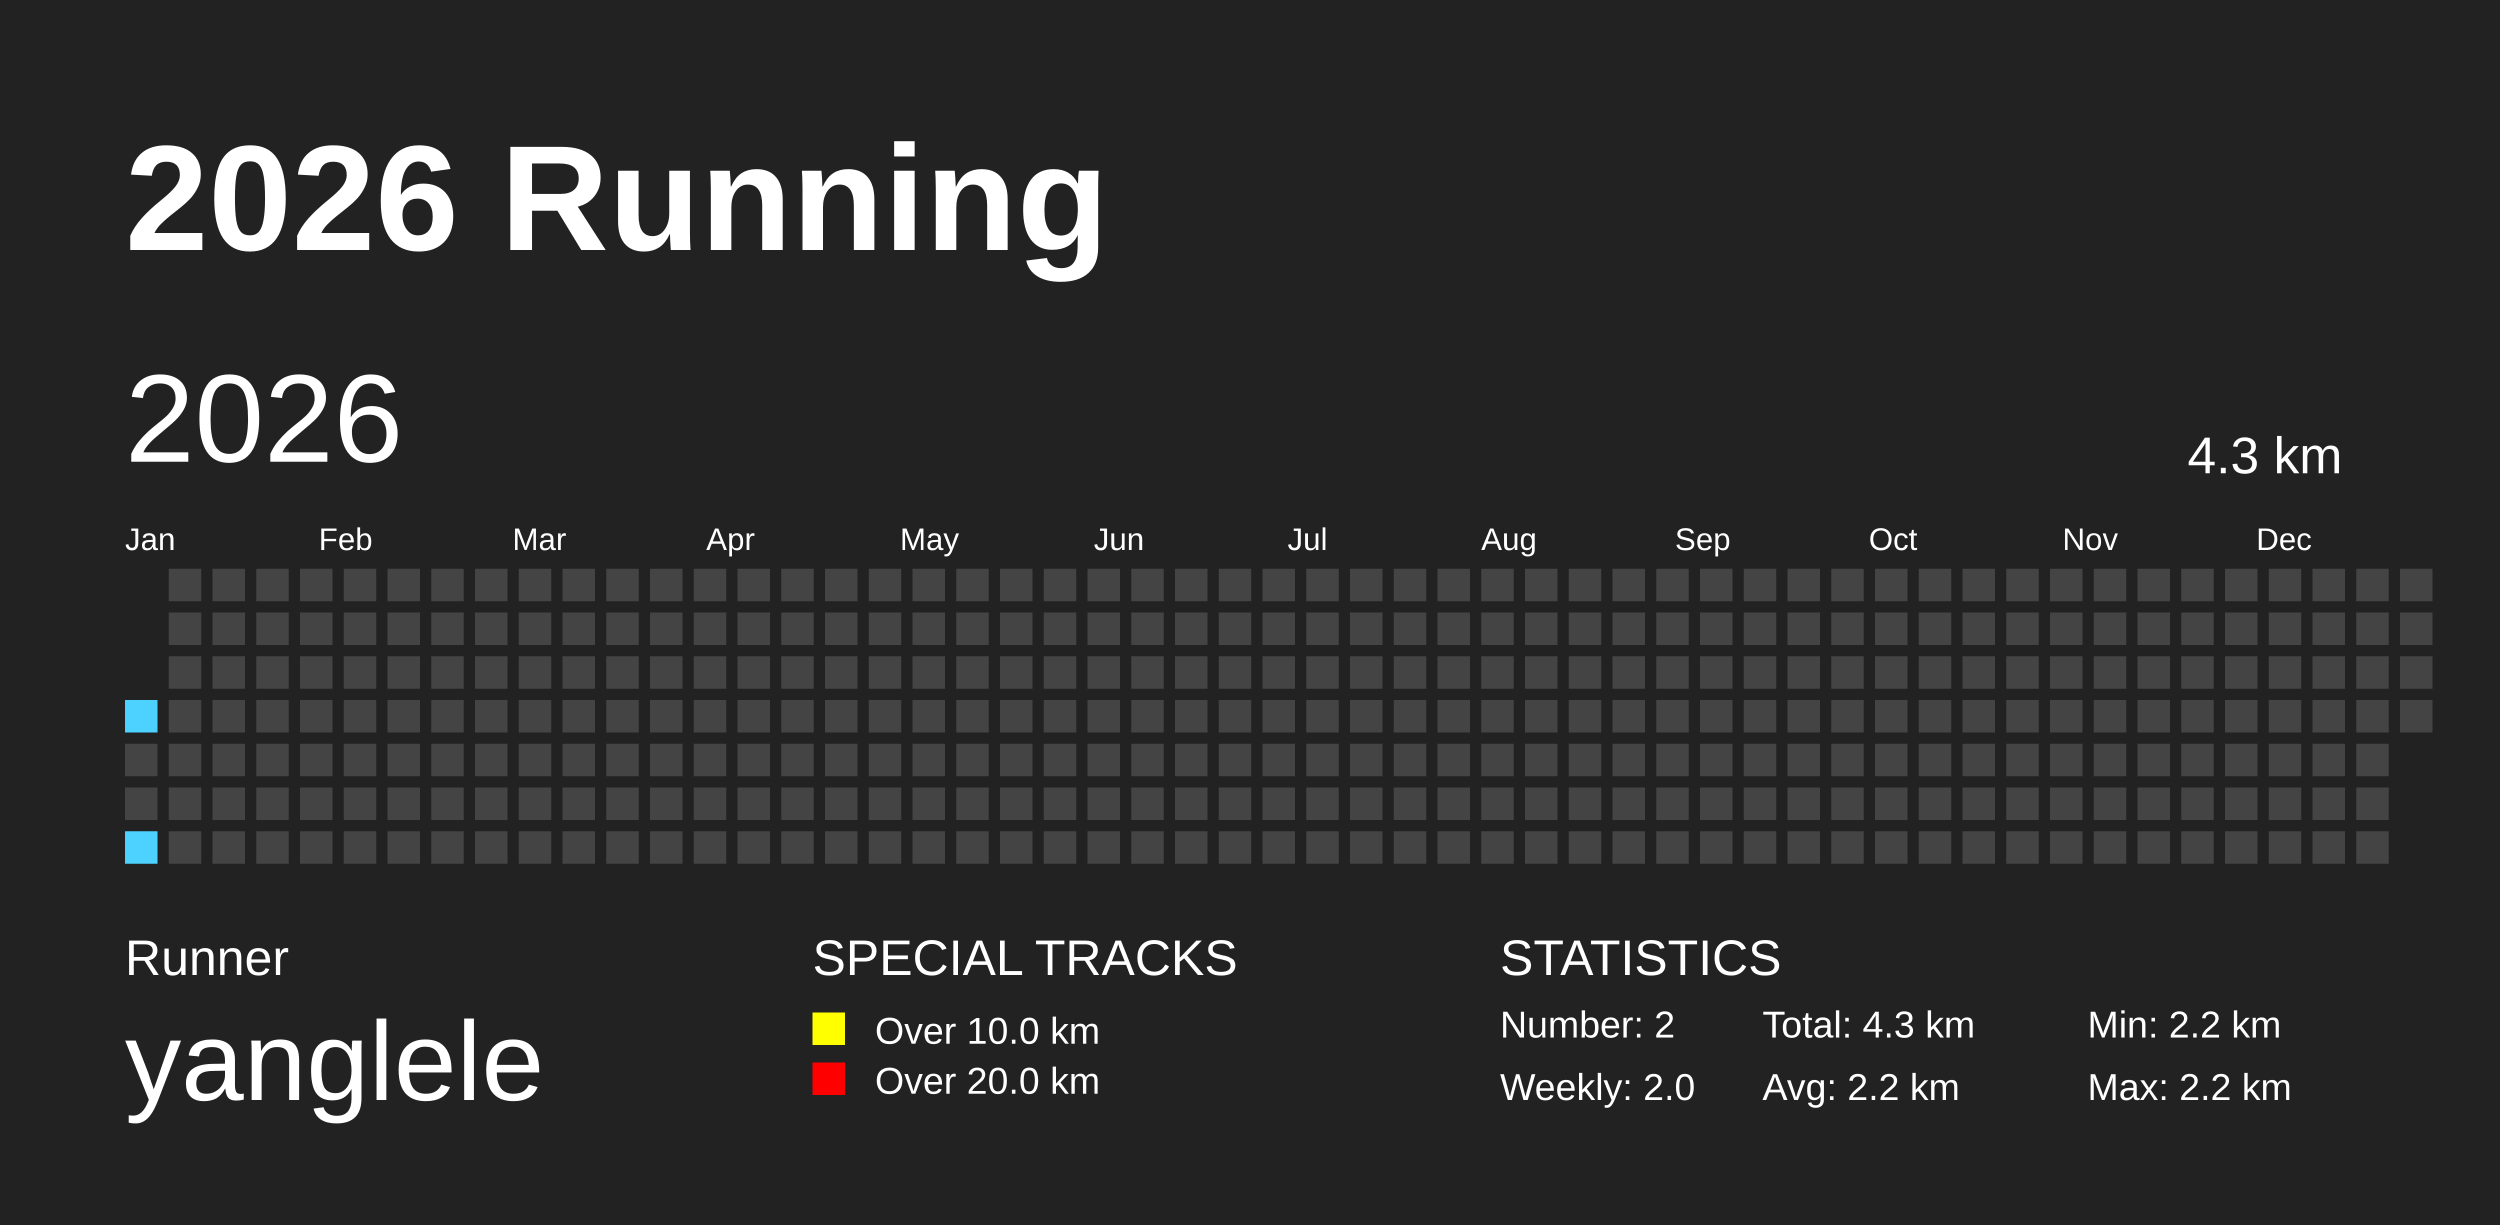
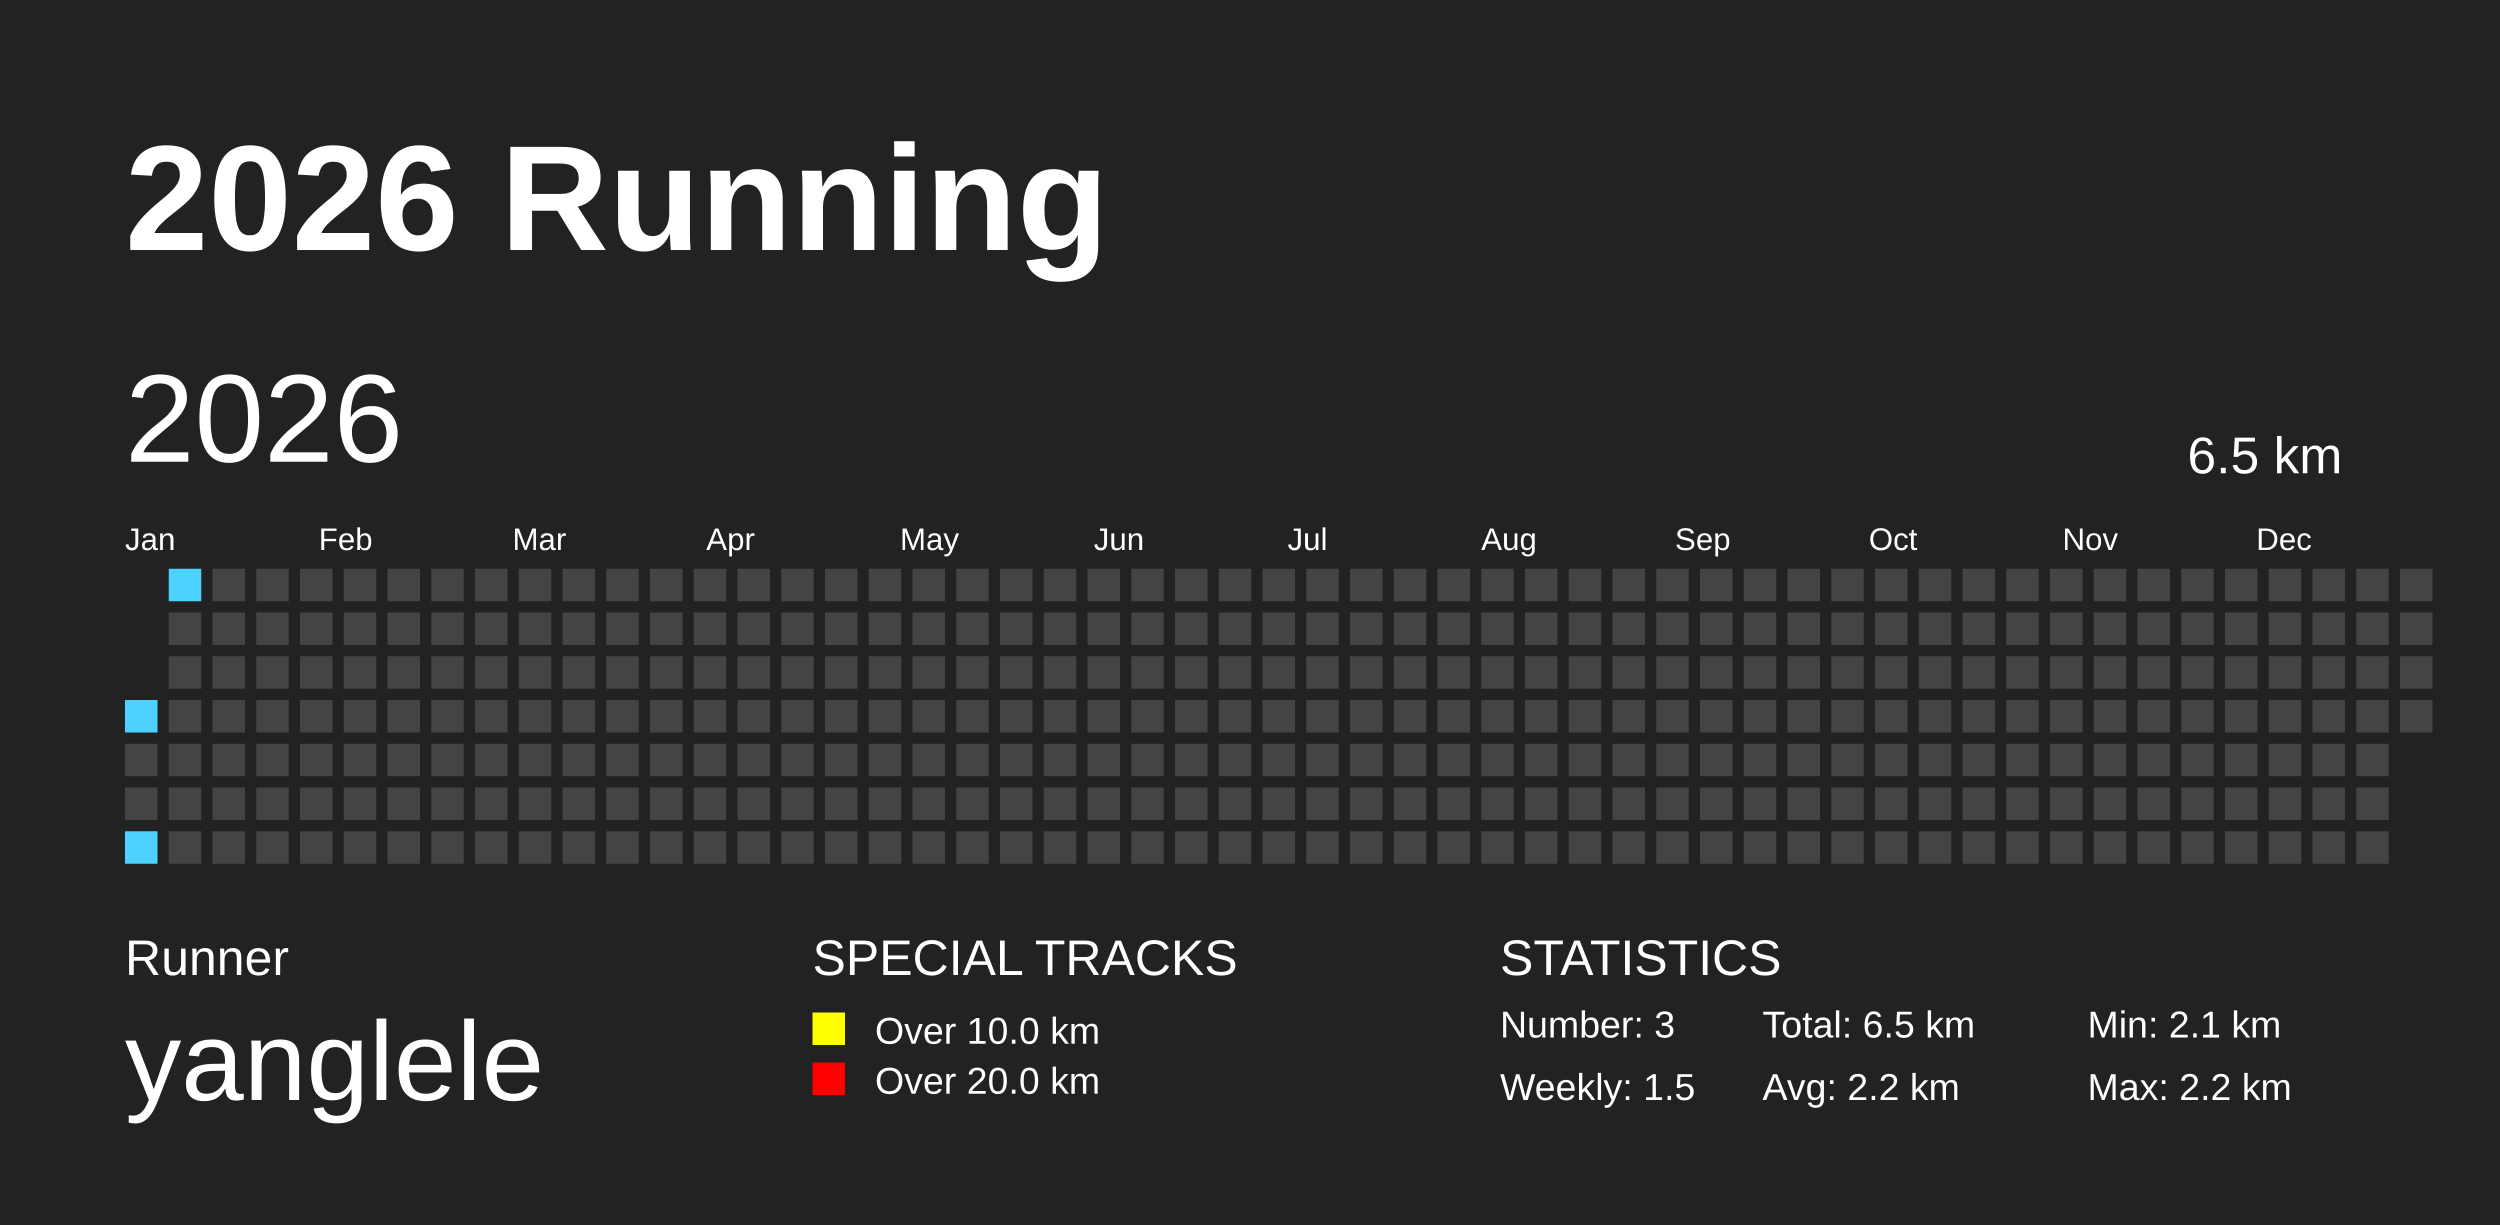
<svg xmlns="http://www.w3.org/2000/svg" baseProfile="full" height="98mm" version="1.1" viewBox="0,0,200,98" width="200mm">
  <defs />
  <rect fill="#222222" height="98" width="200" x="0" y="0" />
  <text fill="#FFFFFF" style="font-size:12px; font-family:Arial; font-weight:bold;" x="10" y="20">2026 Running</text>
  <text fill="#FFFFFF" style="font-size:4px; font-family:Arial" x="10" y="78">Runner</text>
  <text fill="#FFFFFF" style="font-size:9px; font-family:Arial" x="10" y="88">yanglele</text>
  <text fill="#FFFFFF" style="font-size:4px; font-family:Arial" x="65" y="78">SPECIAL TRACKS</text>
  <rect fill="yellow" height="2.6" width="2.6" x="65" y="81" />
  <text fill="#FFFFFF" style="font-size:3px; font-family:Arial" x="70" y="83.5">Over 10.0 km</text>
  <rect fill="red" height="2.6" width="2.6" x="65" y="85" />
  <text fill="#FFFFFF" style="font-size:3px; font-family:Arial" x="70" y="87.5">Over 20.0 km</text>
  <text fill="#FFFFFF" style="font-size:4px; font-family:Arial" x="120" y="78">STATISTICS</text>
-   <text fill="#FFFFFF" style="font-size:3px; font-family:Arial" x="120" y="83">Number: 2</text>
-   <text fill="#FFFFFF" style="font-size:3px; font-family:Arial" x="120" y="88">Weekly: 2.0</text>
-   <text fill="#FFFFFF" style="font-size:3px; font-family:Arial" x="141" y="83">Total: 4.3 km</text>
+   <text fill="#FFFFFF" style="font-size:3px; font-family:Arial" x="120" y="83">Number: 3</text>
+   <text fill="#FFFFFF" style="font-size:3px; font-family:Arial" x="120" y="88">Weekly: 1.5</text>
+   <text fill="#FFFFFF" style="font-size:3px; font-family:Arial" x="141" y="83">Total: 6.5 km</text>
  <text fill="#FFFFFF" style="font-size:3px; font-family:Arial" x="141" y="88">Avg: 2.2 km</text>
-   <text fill="#FFFFFF" style="font-size:3px; font-family:Arial" x="167" y="83">Min: 2.2 km</text>
+   <text fill="#FFFFFF" style="font-size:3px; font-family:Arial" x="167" y="83">Min: 2.1 km</text>
  <text fill="#FFFFFF" style="font-size:3px; font-family:Arial" x="167" y="88">Max: 2.2 km</text>
  <text dominant-baseline="hanging" fill="#FFFFFF" style="font-size:10.0px; font-family:Arial;" x="10" y="30">2026</text>
-   <text dominant-baseline="hanging" fill="#FFFFFF" style="font-size:4.125px; font-family:Arial;" x="175" y="35">4.3 km</text>
+   <text dominant-baseline="hanging" fill="#FFFFFF" style="font-size:4.125px; font-family:Arial;" x="175" y="35">6.5 km</text>
  <text fill="#FFFFFF" style="font-size:2.5px; font-family:Arial" x="10.0" y="44">Jan</text>
  <text fill="#FFFFFF" style="font-size:2.5px; font-family:Arial" x="25.5" y="44">Feb</text>
  <text fill="#FFFFFF" style="font-size:2.5px; font-family:Arial" x="41.0" y="44">Mar</text>
  <text fill="#FFFFFF" style="font-size:2.5px; font-family:Arial" x="56.5" y="44">Apr</text>
  <text fill="#FFFFFF" style="font-size:2.5px; font-family:Arial" x="72.0" y="44">May</text>
  <text fill="#FFFFFF" style="font-size:2.5px; font-family:Arial" x="87.5" y="44">Jun</text>
  <text fill="#FFFFFF" style="font-size:2.5px; font-family:Arial" x="103.0" y="44">Jul</text>
  <text fill="#FFFFFF" style="font-size:2.5px; font-family:Arial" x="118.5" y="44">Aug</text>
  <text fill="#FFFFFF" style="font-size:2.5px; font-family:Arial" x="134.0" y="44">Sep</text>
  <text fill="#FFFFFF" style="font-size:2.5px; font-family:Arial" x="149.5" y="44">Oct</text>
  <text fill="#FFFFFF" style="font-size:2.5px; font-family:Arial" x="165.0" y="44">Nov</text>
  <text fill="#FFFFFF" style="font-size:2.5px; font-family:Arial" x="180.5" y="44">Dec</text>
  <rect fill="#4DD2FF" height="2.6" width="2.6" x="10.0" y="56.0" />
  <rect fill="#444444" height="2.6" width="2.6" x="10.0" y="59.5" />
  <rect fill="#444444" height="2.6" width="2.6" x="10.0" y="63.0" />
  <rect fill="#4DD2FF" height="2.6" width="2.6" x="10.0" y="66.5" />
-   <rect fill="#444444" height="2.6" width="2.6" x="13.5" y="45.5" />
+   <rect fill="#4DD2FF" height="2.6" width="2.6" x="13.5" y="45.5" />
  <rect fill="#444444" height="2.6" width="2.6" x="13.5" y="49.0" />
  <rect fill="#444444" height="2.6" width="2.6" x="13.5" y="52.5" />
  <rect fill="#444444" height="2.6" width="2.6" x="13.5" y="56.0" />
  <rect fill="#444444" height="2.6" width="2.6" x="13.5" y="59.5" />
  <rect fill="#444444" height="2.6" width="2.6" x="13.5" y="63.0" />
  <rect fill="#444444" height="2.6" width="2.6" x="13.5" y="66.5" />
  <rect fill="#444444" height="2.6" width="2.6" x="17.0" y="45.5" />
  <rect fill="#444444" height="2.6" width="2.6" x="17.0" y="49.0" />
  <rect fill="#444444" height="2.6" width="2.6" x="17.0" y="52.5" />
  <rect fill="#444444" height="2.6" width="2.6" x="17.0" y="56.0" />
  <rect fill="#444444" height="2.6" width="2.6" x="17.0" y="59.5" />
  <rect fill="#444444" height="2.6" width="2.6" x="17.0" y="63.0" />
  <rect fill="#444444" height="2.6" width="2.6" x="17.0" y="66.5" />
  <rect fill="#444444" height="2.6" width="2.6" x="20.5" y="45.5" />
  <rect fill="#444444" height="2.6" width="2.6" x="20.5" y="49.0" />
  <rect fill="#444444" height="2.6" width="2.6" x="20.5" y="52.5" />
  <rect fill="#444444" height="2.6" width="2.6" x="20.5" y="56.0" />
  <rect fill="#444444" height="2.6" width="2.6" x="20.5" y="59.5" />
  <rect fill="#444444" height="2.6" width="2.6" x="20.5" y="63.0" />
  <rect fill="#444444" height="2.6" width="2.6" x="20.5" y="66.5" />
  <rect fill="#444444" height="2.6" width="2.6" x="24.0" y="45.5" />
  <rect fill="#444444" height="2.6" width="2.6" x="24.0" y="49.0" />
  <rect fill="#444444" height="2.6" width="2.6" x="24.0" y="52.5" />
  <rect fill="#444444" height="2.6" width="2.6" x="24.0" y="56.0" />
  <rect fill="#444444" height="2.6" width="2.6" x="24.0" y="59.5" />
  <rect fill="#444444" height="2.6" width="2.6" x="24.0" y="63.0" />
  <rect fill="#444444" height="2.6" width="2.6" x="24.0" y="66.5" />
  <rect fill="#444444" height="2.6" width="2.6" x="27.5" y="45.5" />
  <rect fill="#444444" height="2.6" width="2.6" x="27.5" y="49.0" />
  <rect fill="#444444" height="2.6" width="2.6" x="27.5" y="52.5" />
  <rect fill="#444444" height="2.6" width="2.6" x="27.5" y="56.0" />
  <rect fill="#444444" height="2.6" width="2.6" x="27.5" y="59.5" />
  <rect fill="#444444" height="2.6" width="2.6" x="27.5" y="63.0" />
  <rect fill="#444444" height="2.6" width="2.6" x="27.5" y="66.5" />
  <rect fill="#444444" height="2.6" width="2.6" x="31.0" y="45.5" />
  <rect fill="#444444" height="2.6" width="2.6" x="31.0" y="49.0" />
  <rect fill="#444444" height="2.6" width="2.6" x="31.0" y="52.5" />
  <rect fill="#444444" height="2.6" width="2.6" x="31.0" y="56.0" />
  <rect fill="#444444" height="2.6" width="2.6" x="31.0" y="59.5" />
  <rect fill="#444444" height="2.6" width="2.6" x="31.0" y="63.0" />
  <rect fill="#444444" height="2.6" width="2.6" x="31.0" y="66.5" />
  <rect fill="#444444" height="2.6" width="2.6" x="34.5" y="45.5" />
  <rect fill="#444444" height="2.6" width="2.6" x="34.5" y="49.0" />
  <rect fill="#444444" height="2.6" width="2.6" x="34.5" y="52.5" />
  <rect fill="#444444" height="2.6" width="2.6" x="34.5" y="56.0" />
  <rect fill="#444444" height="2.6" width="2.6" x="34.5" y="59.5" />
  <rect fill="#444444" height="2.6" width="2.6" x="34.5" y="63.0" />
  <rect fill="#444444" height="2.6" width="2.6" x="34.5" y="66.5" />
  <rect fill="#444444" height="2.6" width="2.6" x="38.0" y="45.5" />
  <rect fill="#444444" height="2.6" width="2.6" x="38.0" y="49.0" />
  <rect fill="#444444" height="2.6" width="2.6" x="38.0" y="52.5" />
  <rect fill="#444444" height="2.6" width="2.6" x="38.0" y="56.0" />
  <rect fill="#444444" height="2.6" width="2.6" x="38.0" y="59.5" />
  <rect fill="#444444" height="2.6" width="2.6" x="38.0" y="63.0" />
  <rect fill="#444444" height="2.6" width="2.6" x="38.0" y="66.5" />
  <rect fill="#444444" height="2.6" width="2.6" x="41.5" y="45.5" />
  <rect fill="#444444" height="2.6" width="2.6" x="41.5" y="49.0" />
  <rect fill="#444444" height="2.6" width="2.6" x="41.5" y="52.5" />
  <rect fill="#444444" height="2.6" width="2.6" x="41.5" y="56.0" />
  <rect fill="#444444" height="2.6" width="2.6" x="41.5" y="59.5" />
  <rect fill="#444444" height="2.6" width="2.6" x="41.5" y="63.0" />
  <rect fill="#444444" height="2.6" width="2.6" x="41.5" y="66.5" />
  <rect fill="#444444" height="2.6" width="2.6" x="45.0" y="45.5" />
  <rect fill="#444444" height="2.6" width="2.6" x="45.0" y="49.0" />
  <rect fill="#444444" height="2.6" width="2.6" x="45.0" y="52.5" />
  <rect fill="#444444" height="2.6" width="2.6" x="45.0" y="56.0" />
  <rect fill="#444444" height="2.6" width="2.6" x="45.0" y="59.5" />
  <rect fill="#444444" height="2.6" width="2.6" x="45.0" y="63.0" />
  <rect fill="#444444" height="2.6" width="2.6" x="45.0" y="66.5" />
  <rect fill="#444444" height="2.6" width="2.6" x="48.5" y="45.5" />
  <rect fill="#444444" height="2.6" width="2.6" x="48.5" y="49.0" />
  <rect fill="#444444" height="2.6" width="2.6" x="48.5" y="52.5" />
  <rect fill="#444444" height="2.6" width="2.6" x="48.5" y="56.0" />
  <rect fill="#444444" height="2.6" width="2.6" x="48.5" y="59.5" />
  <rect fill="#444444" height="2.6" width="2.6" x="48.5" y="63.0" />
  <rect fill="#444444" height="2.6" width="2.6" x="48.5" y="66.5" />
  <rect fill="#444444" height="2.6" width="2.6" x="52.0" y="45.5" />
  <rect fill="#444444" height="2.6" width="2.6" x="52.0" y="49.0" />
  <rect fill="#444444" height="2.6" width="2.6" x="52.0" y="52.5" />
  <rect fill="#444444" height="2.6" width="2.6" x="52.0" y="56.0" />
  <rect fill="#444444" height="2.6" width="2.6" x="52.0" y="59.5" />
  <rect fill="#444444" height="2.6" width="2.6" x="52.0" y="63.0" />
  <rect fill="#444444" height="2.6" width="2.6" x="52.0" y="66.5" />
  <rect fill="#444444" height="2.6" width="2.6" x="55.5" y="45.5" />
  <rect fill="#444444" height="2.6" width="2.6" x="55.5" y="49.0" />
  <rect fill="#444444" height="2.6" width="2.6" x="55.5" y="52.5" />
  <rect fill="#444444" height="2.6" width="2.6" x="55.5" y="56.0" />
  <rect fill="#444444" height="2.6" width="2.6" x="55.5" y="59.5" />
  <rect fill="#444444" height="2.6" width="2.6" x="55.5" y="63.0" />
  <rect fill="#444444" height="2.6" width="2.6" x="55.5" y="66.5" />
  <rect fill="#444444" height="2.6" width="2.6" x="59.0" y="45.5" />
  <rect fill="#444444" height="2.6" width="2.6" x="59.0" y="49.0" />
  <rect fill="#444444" height="2.6" width="2.6" x="59.0" y="52.5" />
  <rect fill="#444444" height="2.6" width="2.6" x="59.0" y="56.0" />
  <rect fill="#444444" height="2.6" width="2.6" x="59.0" y="59.5" />
  <rect fill="#444444" height="2.6" width="2.6" x="59.0" y="63.0" />
  <rect fill="#444444" height="2.6" width="2.6" x="59.0" y="66.5" />
  <rect fill="#444444" height="2.6" width="2.6" x="62.5" y="45.5" />
  <rect fill="#444444" height="2.6" width="2.6" x="62.5" y="49.0" />
  <rect fill="#444444" height="2.6" width="2.6" x="62.5" y="52.5" />
  <rect fill="#444444" height="2.6" width="2.6" x="62.5" y="56.0" />
  <rect fill="#444444" height="2.6" width="2.6" x="62.5" y="59.5" />
  <rect fill="#444444" height="2.6" width="2.6" x="62.5" y="63.0" />
  <rect fill="#444444" height="2.6" width="2.6" x="62.5" y="66.5" />
  <rect fill="#444444" height="2.6" width="2.6" x="66.0" y="45.5" />
  <rect fill="#444444" height="2.6" width="2.6" x="66.0" y="49.0" />
  <rect fill="#444444" height="2.6" width="2.6" x="66.0" y="52.5" />
  <rect fill="#444444" height="2.6" width="2.6" x="66.0" y="56.0" />
  <rect fill="#444444" height="2.6" width="2.6" x="66.0" y="59.5" />
  <rect fill="#444444" height="2.6" width="2.6" x="66.0" y="63.0" />
  <rect fill="#444444" height="2.6" width="2.6" x="66.0" y="66.5" />
  <rect fill="#444444" height="2.6" width="2.6" x="69.5" y="45.5" />
  <rect fill="#444444" height="2.6" width="2.6" x="69.5" y="49.0" />
  <rect fill="#444444" height="2.6" width="2.6" x="69.5" y="52.5" />
  <rect fill="#444444" height="2.6" width="2.6" x="69.5" y="56.0" />
  <rect fill="#444444" height="2.6" width="2.6" x="69.5" y="59.5" />
  <rect fill="#444444" height="2.6" width="2.6" x="69.5" y="63.0" />
  <rect fill="#444444" height="2.6" width="2.6" x="69.5" y="66.5" />
  <rect fill="#444444" height="2.6" width="2.6" x="73.0" y="45.5" />
  <rect fill="#444444" height="2.6" width="2.6" x="73.0" y="49.0" />
  <rect fill="#444444" height="2.6" width="2.6" x="73.0" y="52.5" />
  <rect fill="#444444" height="2.6" width="2.6" x="73.0" y="56.0" />
  <rect fill="#444444" height="2.6" width="2.6" x="73.0" y="59.5" />
  <rect fill="#444444" height="2.6" width="2.6" x="73.0" y="63.0" />
  <rect fill="#444444" height="2.6" width="2.6" x="73.0" y="66.5" />
  <rect fill="#444444" height="2.6" width="2.6" x="76.5" y="45.5" />
  <rect fill="#444444" height="2.6" width="2.6" x="76.5" y="49.0" />
  <rect fill="#444444" height="2.6" width="2.6" x="76.5" y="52.5" />
  <rect fill="#444444" height="2.6" width="2.6" x="76.5" y="56.0" />
  <rect fill="#444444" height="2.6" width="2.6" x="76.5" y="59.5" />
  <rect fill="#444444" height="2.6" width="2.6" x="76.5" y="63.0" />
  <rect fill="#444444" height="2.6" width="2.6" x="76.5" y="66.5" />
  <rect fill="#444444" height="2.6" width="2.6" x="80.0" y="45.5" />
  <rect fill="#444444" height="2.6" width="2.6" x="80.0" y="49.0" />
  <rect fill="#444444" height="2.6" width="2.6" x="80.0" y="52.5" />
  <rect fill="#444444" height="2.6" width="2.6" x="80.0" y="56.0" />
  <rect fill="#444444" height="2.6" width="2.6" x="80.0" y="59.5" />
  <rect fill="#444444" height="2.6" width="2.6" x="80.0" y="63.0" />
  <rect fill="#444444" height="2.6" width="2.6" x="80.0" y="66.5" />
  <rect fill="#444444" height="2.6" width="2.6" x="83.5" y="45.5" />
  <rect fill="#444444" height="2.6" width="2.6" x="83.5" y="49.0" />
  <rect fill="#444444" height="2.6" width="2.6" x="83.5" y="52.5" />
  <rect fill="#444444" height="2.6" width="2.6" x="83.5" y="56.0" />
  <rect fill="#444444" height="2.6" width="2.6" x="83.5" y="59.5" />
  <rect fill="#444444" height="2.6" width="2.6" x="83.5" y="63.0" />
  <rect fill="#444444" height="2.6" width="2.6" x="83.5" y="66.5" />
  <rect fill="#444444" height="2.6" width="2.6" x="87.0" y="45.5" />
  <rect fill="#444444" height="2.6" width="2.6" x="87.0" y="49.0" />
  <rect fill="#444444" height="2.6" width="2.6" x="87.0" y="52.5" />
  <rect fill="#444444" height="2.6" width="2.6" x="87.0" y="56.0" />
  <rect fill="#444444" height="2.6" width="2.6" x="87.0" y="59.5" />
  <rect fill="#444444" height="2.6" width="2.6" x="87.0" y="63.0" />
  <rect fill="#444444" height="2.6" width="2.6" x="87.0" y="66.5" />
  <rect fill="#444444" height="2.6" width="2.6" x="90.5" y="45.5" />
  <rect fill="#444444" height="2.6" width="2.6" x="90.5" y="49.0" />
  <rect fill="#444444" height="2.6" width="2.6" x="90.5" y="52.5" />
  <rect fill="#444444" height="2.6" width="2.6" x="90.5" y="56.0" />
  <rect fill="#444444" height="2.6" width="2.6" x="90.5" y="59.5" />
  <rect fill="#444444" height="2.6" width="2.6" x="90.5" y="63.0" />
  <rect fill="#444444" height="2.6" width="2.6" x="90.5" y="66.5" />
  <rect fill="#444444" height="2.6" width="2.6" x="94.0" y="45.5" />
  <rect fill="#444444" height="2.6" width="2.6" x="94.0" y="49.0" />
  <rect fill="#444444" height="2.6" width="2.6" x="94.0" y="52.5" />
  <rect fill="#444444" height="2.6" width="2.6" x="94.0" y="56.0" />
  <rect fill="#444444" height="2.6" width="2.6" x="94.0" y="59.5" />
  <rect fill="#444444" height="2.6" width="2.6" x="94.0" y="63.0" />
  <rect fill="#444444" height="2.6" width="2.6" x="94.0" y="66.5" />
  <rect fill="#444444" height="2.6" width="2.6" x="97.5" y="45.5" />
  <rect fill="#444444" height="2.6" width="2.6" x="97.5" y="49.0" />
  <rect fill="#444444" height="2.6" width="2.6" x="97.5" y="52.5" />
  <rect fill="#444444" height="2.6" width="2.6" x="97.5" y="56.0" />
  <rect fill="#444444" height="2.6" width="2.6" x="97.5" y="59.5" />
  <rect fill="#444444" height="2.6" width="2.6" x="97.5" y="63.0" />
  <rect fill="#444444" height="2.6" width="2.6" x="97.5" y="66.5" />
  <rect fill="#444444" height="2.6" width="2.6" x="101.0" y="45.5" />
  <rect fill="#444444" height="2.6" width="2.6" x="101.0" y="49.0" />
  <rect fill="#444444" height="2.6" width="2.6" x="101.0" y="52.5" />
  <rect fill="#444444" height="2.6" width="2.6" x="101.0" y="56.0" />
  <rect fill="#444444" height="2.6" width="2.6" x="101.0" y="59.5" />
  <rect fill="#444444" height="2.6" width="2.6" x="101.0" y="63.0" />
  <rect fill="#444444" height="2.6" width="2.6" x="101.0" y="66.5" />
  <rect fill="#444444" height="2.6" width="2.6" x="104.5" y="45.5" />
  <rect fill="#444444" height="2.6" width="2.6" x="104.5" y="49.0" />
  <rect fill="#444444" height="2.6" width="2.6" x="104.5" y="52.5" />
  <rect fill="#444444" height="2.6" width="2.6" x="104.5" y="56.0" />
  <rect fill="#444444" height="2.6" width="2.6" x="104.5" y="59.5" />
  <rect fill="#444444" height="2.6" width="2.6" x="104.5" y="63.0" />
  <rect fill="#444444" height="2.6" width="2.6" x="104.5" y="66.5" />
  <rect fill="#444444" height="2.6" width="2.6" x="108.0" y="45.5" />
  <rect fill="#444444" height="2.6" width="2.6" x="108.0" y="49.0" />
  <rect fill="#444444" height="2.6" width="2.6" x="108.0" y="52.5" />
  <rect fill="#444444" height="2.6" width="2.6" x="108.0" y="56.0" />
  <rect fill="#444444" height="2.6" width="2.6" x="108.0" y="59.5" />
  <rect fill="#444444" height="2.6" width="2.6" x="108.0" y="63.0" />
  <rect fill="#444444" height="2.6" width="2.6" x="108.0" y="66.5" />
  <rect fill="#444444" height="2.6" width="2.6" x="111.5" y="45.5" />
  <rect fill="#444444" height="2.6" width="2.6" x="111.5" y="49.0" />
  <rect fill="#444444" height="2.6" width="2.6" x="111.5" y="52.5" />
  <rect fill="#444444" height="2.6" width="2.6" x="111.5" y="56.0" />
  <rect fill="#444444" height="2.6" width="2.6" x="111.5" y="59.5" />
  <rect fill="#444444" height="2.6" width="2.6" x="111.5" y="63.0" />
  <rect fill="#444444" height="2.6" width="2.6" x="111.5" y="66.5" />
  <rect fill="#444444" height="2.6" width="2.6" x="115.0" y="45.5" />
  <rect fill="#444444" height="2.6" width="2.6" x="115.0" y="49.0" />
  <rect fill="#444444" height="2.6" width="2.6" x="115.0" y="52.5" />
  <rect fill="#444444" height="2.6" width="2.6" x="115.0" y="56.0" />
  <rect fill="#444444" height="2.6" width="2.6" x="115.0" y="59.5" />
  <rect fill="#444444" height="2.6" width="2.6" x="115.0" y="63.0" />
  <rect fill="#444444" height="2.6" width="2.6" x="115.0" y="66.5" />
  <rect fill="#444444" height="2.6" width="2.6" x="118.5" y="45.5" />
  <rect fill="#444444" height="2.6" width="2.6" x="118.5" y="49.0" />
  <rect fill="#444444" height="2.6" width="2.6" x="118.5" y="52.5" />
  <rect fill="#444444" height="2.6" width="2.6" x="118.5" y="56.0" />
  <rect fill="#444444" height="2.6" width="2.6" x="118.5" y="59.5" />
  <rect fill="#444444" height="2.6" width="2.6" x="118.5" y="63.0" />
  <rect fill="#444444" height="2.6" width="2.6" x="118.5" y="66.5" />
  <rect fill="#444444" height="2.6" width="2.6" x="122.0" y="45.5" />
  <rect fill="#444444" height="2.6" width="2.6" x="122.0" y="49.0" />
  <rect fill="#444444" height="2.6" width="2.6" x="122.0" y="52.5" />
  <rect fill="#444444" height="2.6" width="2.6" x="122.0" y="56.0" />
  <rect fill="#444444" height="2.6" width="2.6" x="122.0" y="59.5" />
  <rect fill="#444444" height="2.6" width="2.6" x="122.0" y="63.0" />
  <rect fill="#444444" height="2.6" width="2.6" x="122.0" y="66.5" />
  <rect fill="#444444" height="2.6" width="2.6" x="125.5" y="45.5" />
  <rect fill="#444444" height="2.6" width="2.6" x="125.5" y="49.0" />
  <rect fill="#444444" height="2.6" width="2.6" x="125.5" y="52.5" />
  <rect fill="#444444" height="2.6" width="2.6" x="125.5" y="56.0" />
  <rect fill="#444444" height="2.6" width="2.6" x="125.5" y="59.5" />
  <rect fill="#444444" height="2.6" width="2.6" x="125.5" y="63.0" />
  <rect fill="#444444" height="2.6" width="2.6" x="125.5" y="66.5" />
  <rect fill="#444444" height="2.6" width="2.6" x="129.0" y="45.5" />
  <rect fill="#444444" height="2.6" width="2.6" x="129.0" y="49.0" />
  <rect fill="#444444" height="2.6" width="2.6" x="129.0" y="52.5" />
  <rect fill="#444444" height="2.6" width="2.6" x="129.0" y="56.0" />
  <rect fill="#444444" height="2.6" width="2.6" x="129.0" y="59.5" />
  <rect fill="#444444" height="2.6" width="2.6" x="129.0" y="63.0" />
  <rect fill="#444444" height="2.6" width="2.6" x="129.0" y="66.5" />
  <rect fill="#444444" height="2.6" width="2.6" x="132.5" y="45.5" />
  <rect fill="#444444" height="2.6" width="2.6" x="132.5" y="49.0" />
  <rect fill="#444444" height="2.6" width="2.6" x="132.5" y="52.5" />
  <rect fill="#444444" height="2.6" width="2.6" x="132.5" y="56.0" />
  <rect fill="#444444" height="2.6" width="2.6" x="132.5" y="59.5" />
  <rect fill="#444444" height="2.6" width="2.6" x="132.5" y="63.0" />
  <rect fill="#444444" height="2.6" width="2.6" x="132.5" y="66.5" />
  <rect fill="#444444" height="2.6" width="2.6" x="136.0" y="45.5" />
  <rect fill="#444444" height="2.6" width="2.6" x="136.0" y="49.0" />
  <rect fill="#444444" height="2.6" width="2.6" x="136.0" y="52.5" />
  <rect fill="#444444" height="2.6" width="2.6" x="136.0" y="56.0" />
  <rect fill="#444444" height="2.6" width="2.6" x="136.0" y="59.5" />
  <rect fill="#444444" height="2.6" width="2.6" x="136.0" y="63.0" />
  <rect fill="#444444" height="2.6" width="2.6" x="136.0" y="66.5" />
  <rect fill="#444444" height="2.6" width="2.6" x="139.5" y="45.5" />
  <rect fill="#444444" height="2.6" width="2.6" x="139.5" y="49.0" />
  <rect fill="#444444" height="2.6" width="2.6" x="139.5" y="52.5" />
  <rect fill="#444444" height="2.6" width="2.6" x="139.5" y="56.0" />
  <rect fill="#444444" height="2.6" width="2.6" x="139.5" y="59.5" />
  <rect fill="#444444" height="2.6" width="2.6" x="139.5" y="63.0" />
  <rect fill="#444444" height="2.6" width="2.6" x="139.5" y="66.5" />
  <rect fill="#444444" height="2.6" width="2.6" x="143.0" y="45.5" />
  <rect fill="#444444" height="2.6" width="2.6" x="143.0" y="49.0" />
  <rect fill="#444444" height="2.6" width="2.6" x="143.0" y="52.5" />
  <rect fill="#444444" height="2.6" width="2.6" x="143.0" y="56.0" />
  <rect fill="#444444" height="2.6" width="2.6" x="143.0" y="59.5" />
  <rect fill="#444444" height="2.6" width="2.6" x="143.0" y="63.0" />
  <rect fill="#444444" height="2.6" width="2.6" x="143.0" y="66.5" />
  <rect fill="#444444" height="2.6" width="2.6" x="146.5" y="45.5" />
  <rect fill="#444444" height="2.6" width="2.6" x="146.5" y="49.0" />
  <rect fill="#444444" height="2.6" width="2.6" x="146.5" y="52.5" />
  <rect fill="#444444" height="2.6" width="2.6" x="146.5" y="56.0" />
  <rect fill="#444444" height="2.6" width="2.6" x="146.5" y="59.5" />
  <rect fill="#444444" height="2.6" width="2.6" x="146.5" y="63.0" />
  <rect fill="#444444" height="2.6" width="2.6" x="146.5" y="66.5" />
  <rect fill="#444444" height="2.6" width="2.6" x="150.0" y="45.5" />
  <rect fill="#444444" height="2.6" width="2.6" x="150.0" y="49.0" />
  <rect fill="#444444" height="2.6" width="2.6" x="150.0" y="52.5" />
  <rect fill="#444444" height="2.6" width="2.6" x="150.0" y="56.0" />
  <rect fill="#444444" height="2.6" width="2.6" x="150.0" y="59.5" />
  <rect fill="#444444" height="2.6" width="2.6" x="150.0" y="63.0" />
  <rect fill="#444444" height="2.6" width="2.6" x="150.0" y="66.5" />
  <rect fill="#444444" height="2.6" width="2.6" x="153.5" y="45.5" />
  <rect fill="#444444" height="2.6" width="2.6" x="153.5" y="49.0" />
  <rect fill="#444444" height="2.6" width="2.6" x="153.5" y="52.5" />
  <rect fill="#444444" height="2.6" width="2.6" x="153.5" y="56.0" />
  <rect fill="#444444" height="2.6" width="2.6" x="153.5" y="59.5" />
  <rect fill="#444444" height="2.6" width="2.6" x="153.5" y="63.0" />
  <rect fill="#444444" height="2.6" width="2.6" x="153.5" y="66.5" />
  <rect fill="#444444" height="2.6" width="2.6" x="157.0" y="45.5" />
  <rect fill="#444444" height="2.6" width="2.6" x="157.0" y="49.0" />
  <rect fill="#444444" height="2.6" width="2.6" x="157.0" y="52.5" />
  <rect fill="#444444" height="2.6" width="2.6" x="157.0" y="56.0" />
  <rect fill="#444444" height="2.6" width="2.6" x="157.0" y="59.5" />
  <rect fill="#444444" height="2.6" width="2.6" x="157.0" y="63.0" />
  <rect fill="#444444" height="2.6" width="2.6" x="157.0" y="66.5" />
  <rect fill="#444444" height="2.6" width="2.6" x="160.5" y="45.5" />
  <rect fill="#444444" height="2.6" width="2.6" x="160.5" y="49.0" />
  <rect fill="#444444" height="2.6" width="2.6" x="160.5" y="52.5" />
  <rect fill="#444444" height="2.6" width="2.6" x="160.5" y="56.0" />
  <rect fill="#444444" height="2.6" width="2.6" x="160.5" y="59.5" />
  <rect fill="#444444" height="2.6" width="2.6" x="160.5" y="63.0" />
  <rect fill="#444444" height="2.6" width="2.6" x="160.5" y="66.5" />
  <rect fill="#444444" height="2.6" width="2.6" x="164.0" y="45.5" />
  <rect fill="#444444" height="2.6" width="2.6" x="164.0" y="49.0" />
  <rect fill="#444444" height="2.6" width="2.6" x="164.0" y="52.5" />
  <rect fill="#444444" height="2.6" width="2.6" x="164.0" y="56.0" />
  <rect fill="#444444" height="2.6" width="2.6" x="164.0" y="59.5" />
  <rect fill="#444444" height="2.6" width="2.6" x="164.0" y="63.0" />
  <rect fill="#444444" height="2.6" width="2.6" x="164.0" y="66.5" />
  <rect fill="#444444" height="2.6" width="2.6" x="167.5" y="45.5" />
  <rect fill="#444444" height="2.6" width="2.6" x="167.5" y="49.0" />
  <rect fill="#444444" height="2.6" width="2.6" x="167.5" y="52.5" />
  <rect fill="#444444" height="2.6" width="2.6" x="167.5" y="56.0" />
  <rect fill="#444444" height="2.6" width="2.6" x="167.5" y="59.5" />
  <rect fill="#444444" height="2.6" width="2.6" x="167.5" y="63.0" />
  <rect fill="#444444" height="2.6" width="2.6" x="167.5" y="66.5" />
  <rect fill="#444444" height="2.6" width="2.6" x="171.0" y="45.5" />
  <rect fill="#444444" height="2.6" width="2.6" x="171.0" y="49.0" />
  <rect fill="#444444" height="2.6" width="2.6" x="171.0" y="52.5" />
  <rect fill="#444444" height="2.6" width="2.6" x="171.0" y="56.0" />
  <rect fill="#444444" height="2.6" width="2.6" x="171.0" y="59.5" />
  <rect fill="#444444" height="2.6" width="2.6" x="171.0" y="63.0" />
  <rect fill="#444444" height="2.6" width="2.6" x="171.0" y="66.5" />
  <rect fill="#444444" height="2.6" width="2.6" x="174.5" y="45.5" />
  <rect fill="#444444" height="2.6" width="2.6" x="174.5" y="49.0" />
  <rect fill="#444444" height="2.6" width="2.6" x="174.5" y="52.5" />
  <rect fill="#444444" height="2.6" width="2.6" x="174.5" y="56.0" />
  <rect fill="#444444" height="2.6" width="2.6" x="174.5" y="59.5" />
  <rect fill="#444444" height="2.6" width="2.6" x="174.5" y="63.0" />
  <rect fill="#444444" height="2.6" width="2.6" x="174.5" y="66.5" />
  <rect fill="#444444" height="2.6" width="2.6" x="178.0" y="45.5" />
  <rect fill="#444444" height="2.6" width="2.6" x="178.0" y="49.0" />
  <rect fill="#444444" height="2.6" width="2.6" x="178.0" y="52.5" />
  <rect fill="#444444" height="2.6" width="2.6" x="178.0" y="56.0" />
  <rect fill="#444444" height="2.6" width="2.6" x="178.0" y="59.5" />
  <rect fill="#444444" height="2.6" width="2.6" x="178.0" y="63.0" />
  <rect fill="#444444" height="2.6" width="2.6" x="178.0" y="66.5" />
  <rect fill="#444444" height="2.6" width="2.6" x="181.5" y="45.5" />
  <rect fill="#444444" height="2.6" width="2.6" x="181.5" y="49.0" />
  <rect fill="#444444" height="2.6" width="2.6" x="181.5" y="52.5" />
  <rect fill="#444444" height="2.6" width="2.6" x="181.5" y="56.0" />
  <rect fill="#444444" height="2.6" width="2.6" x="181.5" y="59.5" />
  <rect fill="#444444" height="2.6" width="2.6" x="181.5" y="63.0" />
  <rect fill="#444444" height="2.6" width="2.6" x="181.5" y="66.5" />
  <rect fill="#444444" height="2.6" width="2.6" x="185.0" y="45.5" />
  <rect fill="#444444" height="2.6" width="2.6" x="185.0" y="49.0" />
  <rect fill="#444444" height="2.6" width="2.6" x="185.0" y="52.5" />
  <rect fill="#444444" height="2.6" width="2.6" x="185.0" y="56.0" />
  <rect fill="#444444" height="2.6" width="2.6" x="185.0" y="59.5" />
  <rect fill="#444444" height="2.6" width="2.6" x="185.0" y="63.0" />
  <rect fill="#444444" height="2.6" width="2.6" x="185.0" y="66.5" />
  <rect fill="#444444" height="2.6" width="2.6" x="188.5" y="45.5" />
  <rect fill="#444444" height="2.6" width="2.6" x="188.5" y="49.0" />
  <rect fill="#444444" height="2.6" width="2.6" x="188.5" y="52.5" />
  <rect fill="#444444" height="2.6" width="2.6" x="188.5" y="56.0" />
  <rect fill="#444444" height="2.6" width="2.6" x="188.5" y="59.5" />
  <rect fill="#444444" height="2.6" width="2.6" x="188.5" y="63.0" />
  <rect fill="#444444" height="2.6" width="2.6" x="188.5" y="66.5" />
  <rect fill="#444444" height="2.6" width="2.6" x="192.0" y="45.5" />
  <rect fill="#444444" height="2.6" width="2.6" x="192.0" y="49.0" />
  <rect fill="#444444" height="2.6" width="2.6" x="192.0" y="52.5" />
  <rect fill="#444444" height="2.6" width="2.6" x="192.0" y="56.0" />
</svg>
